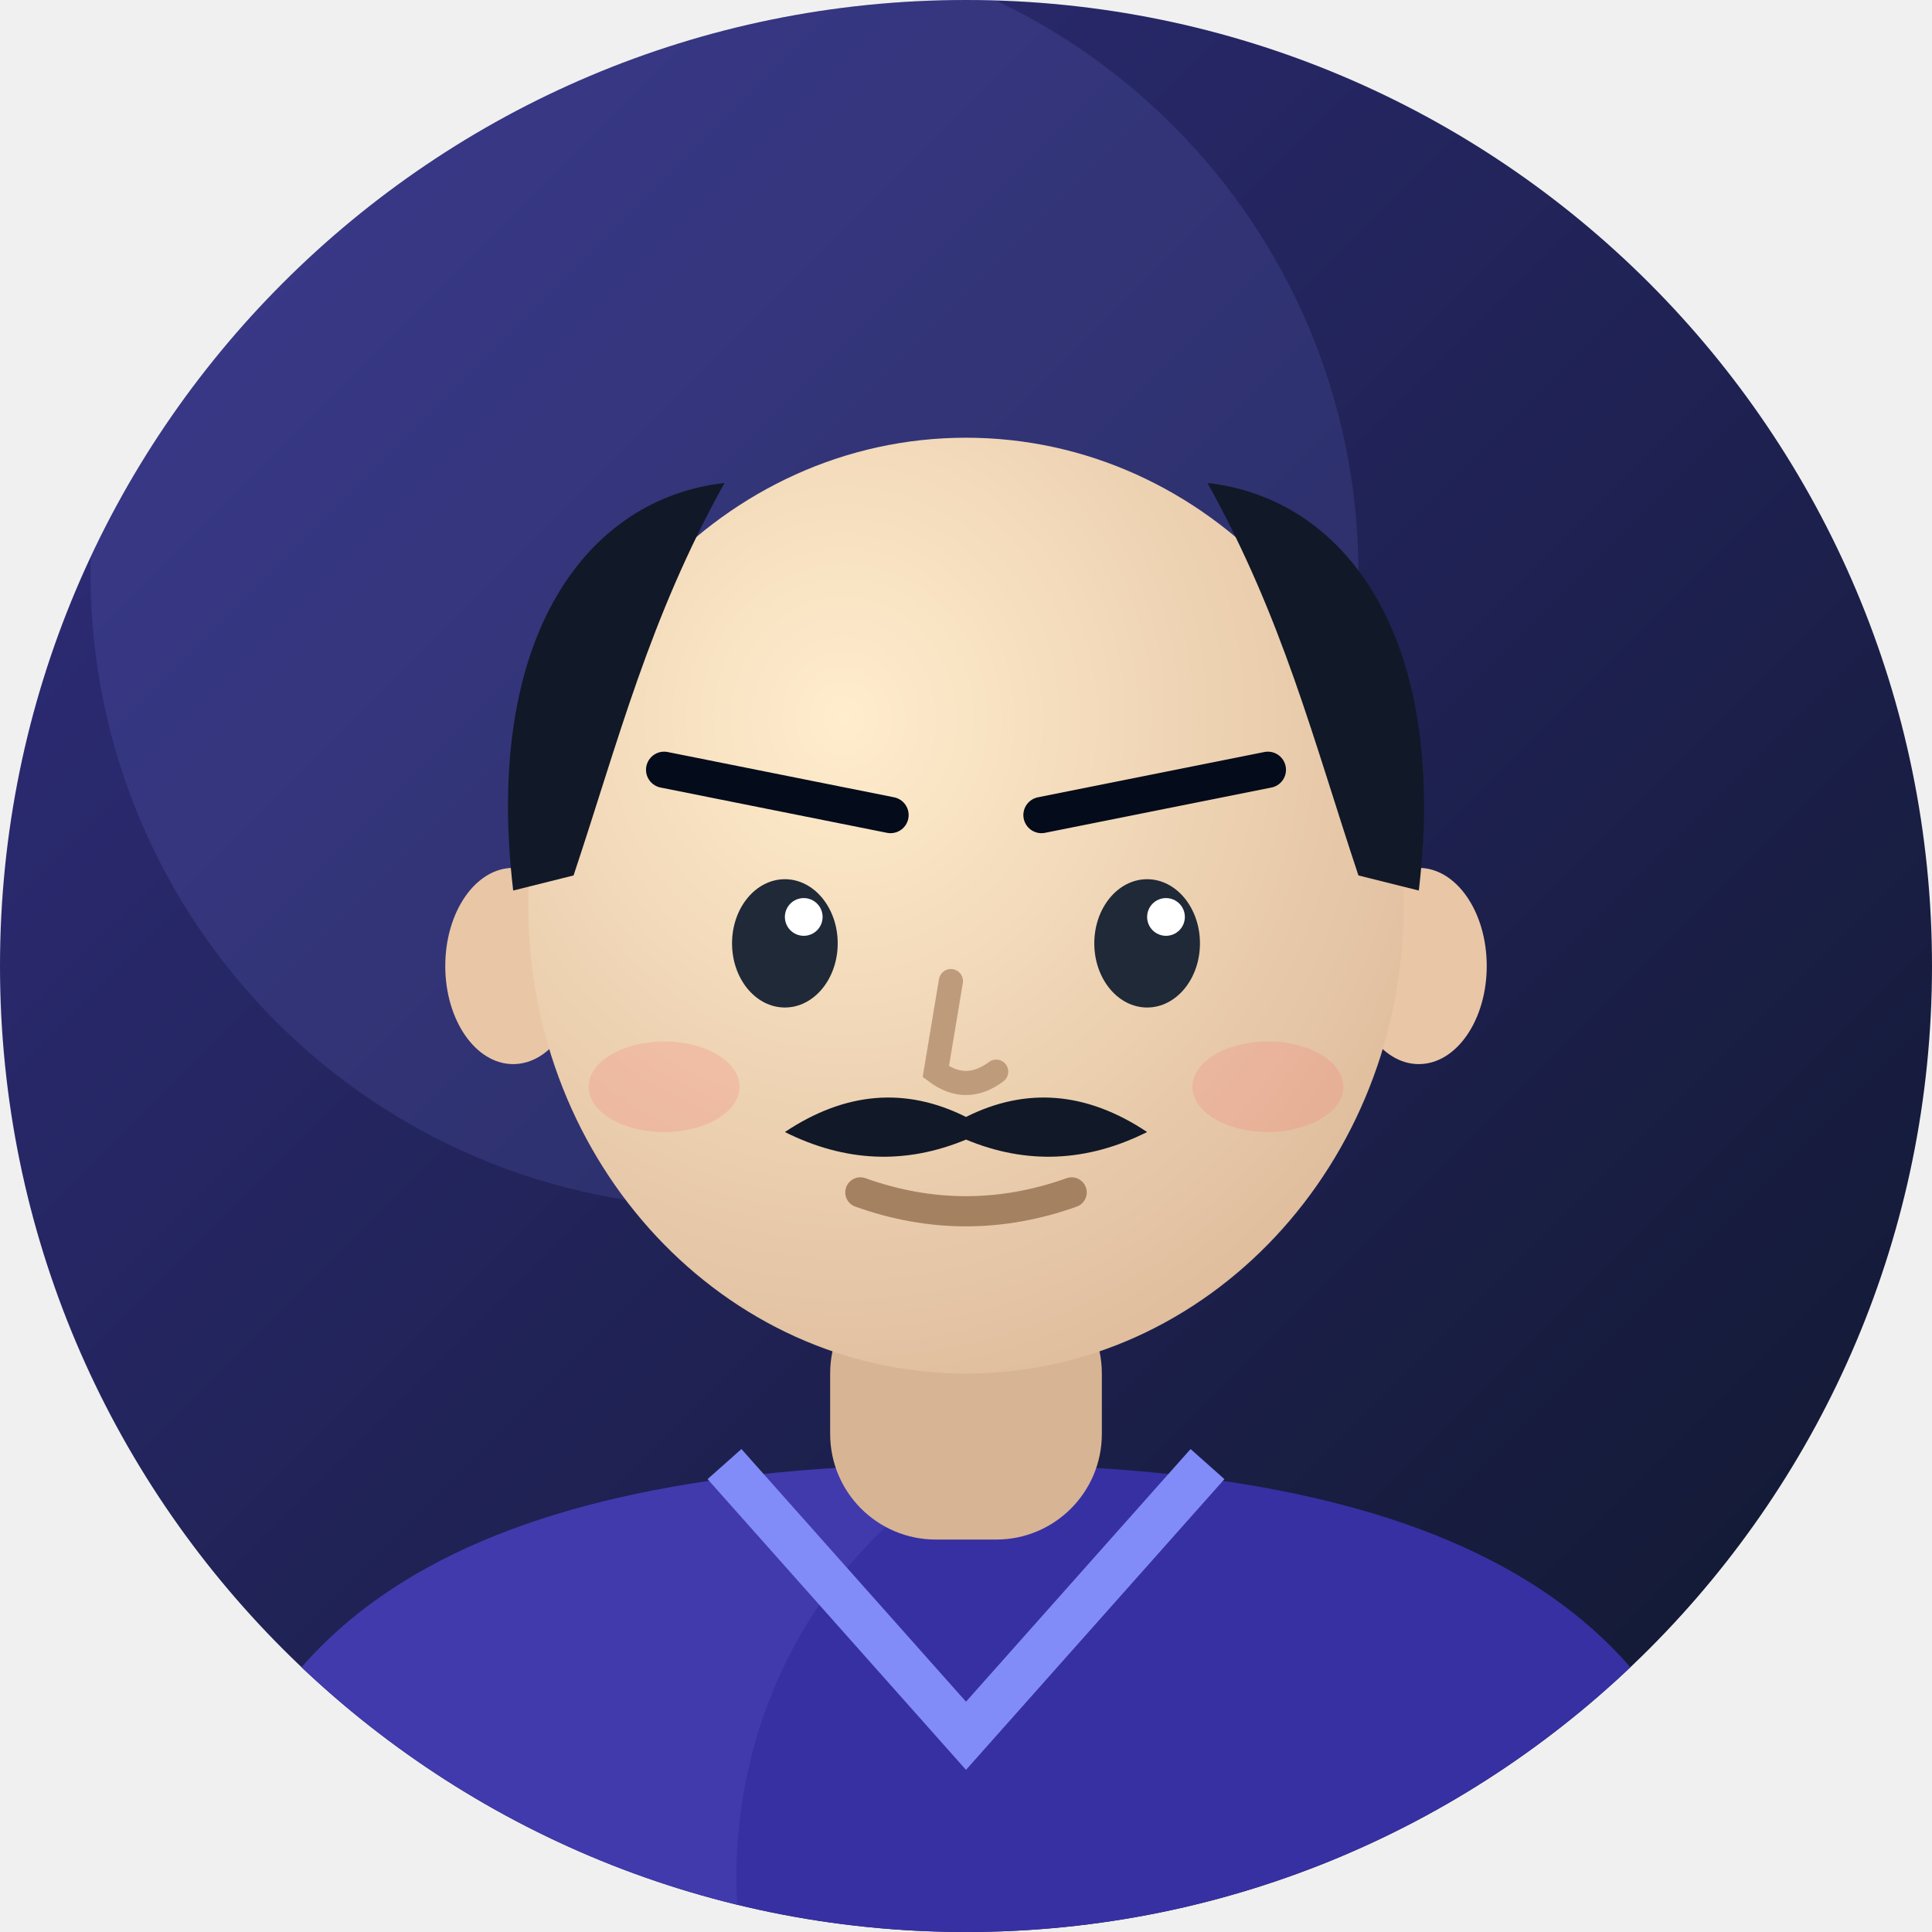
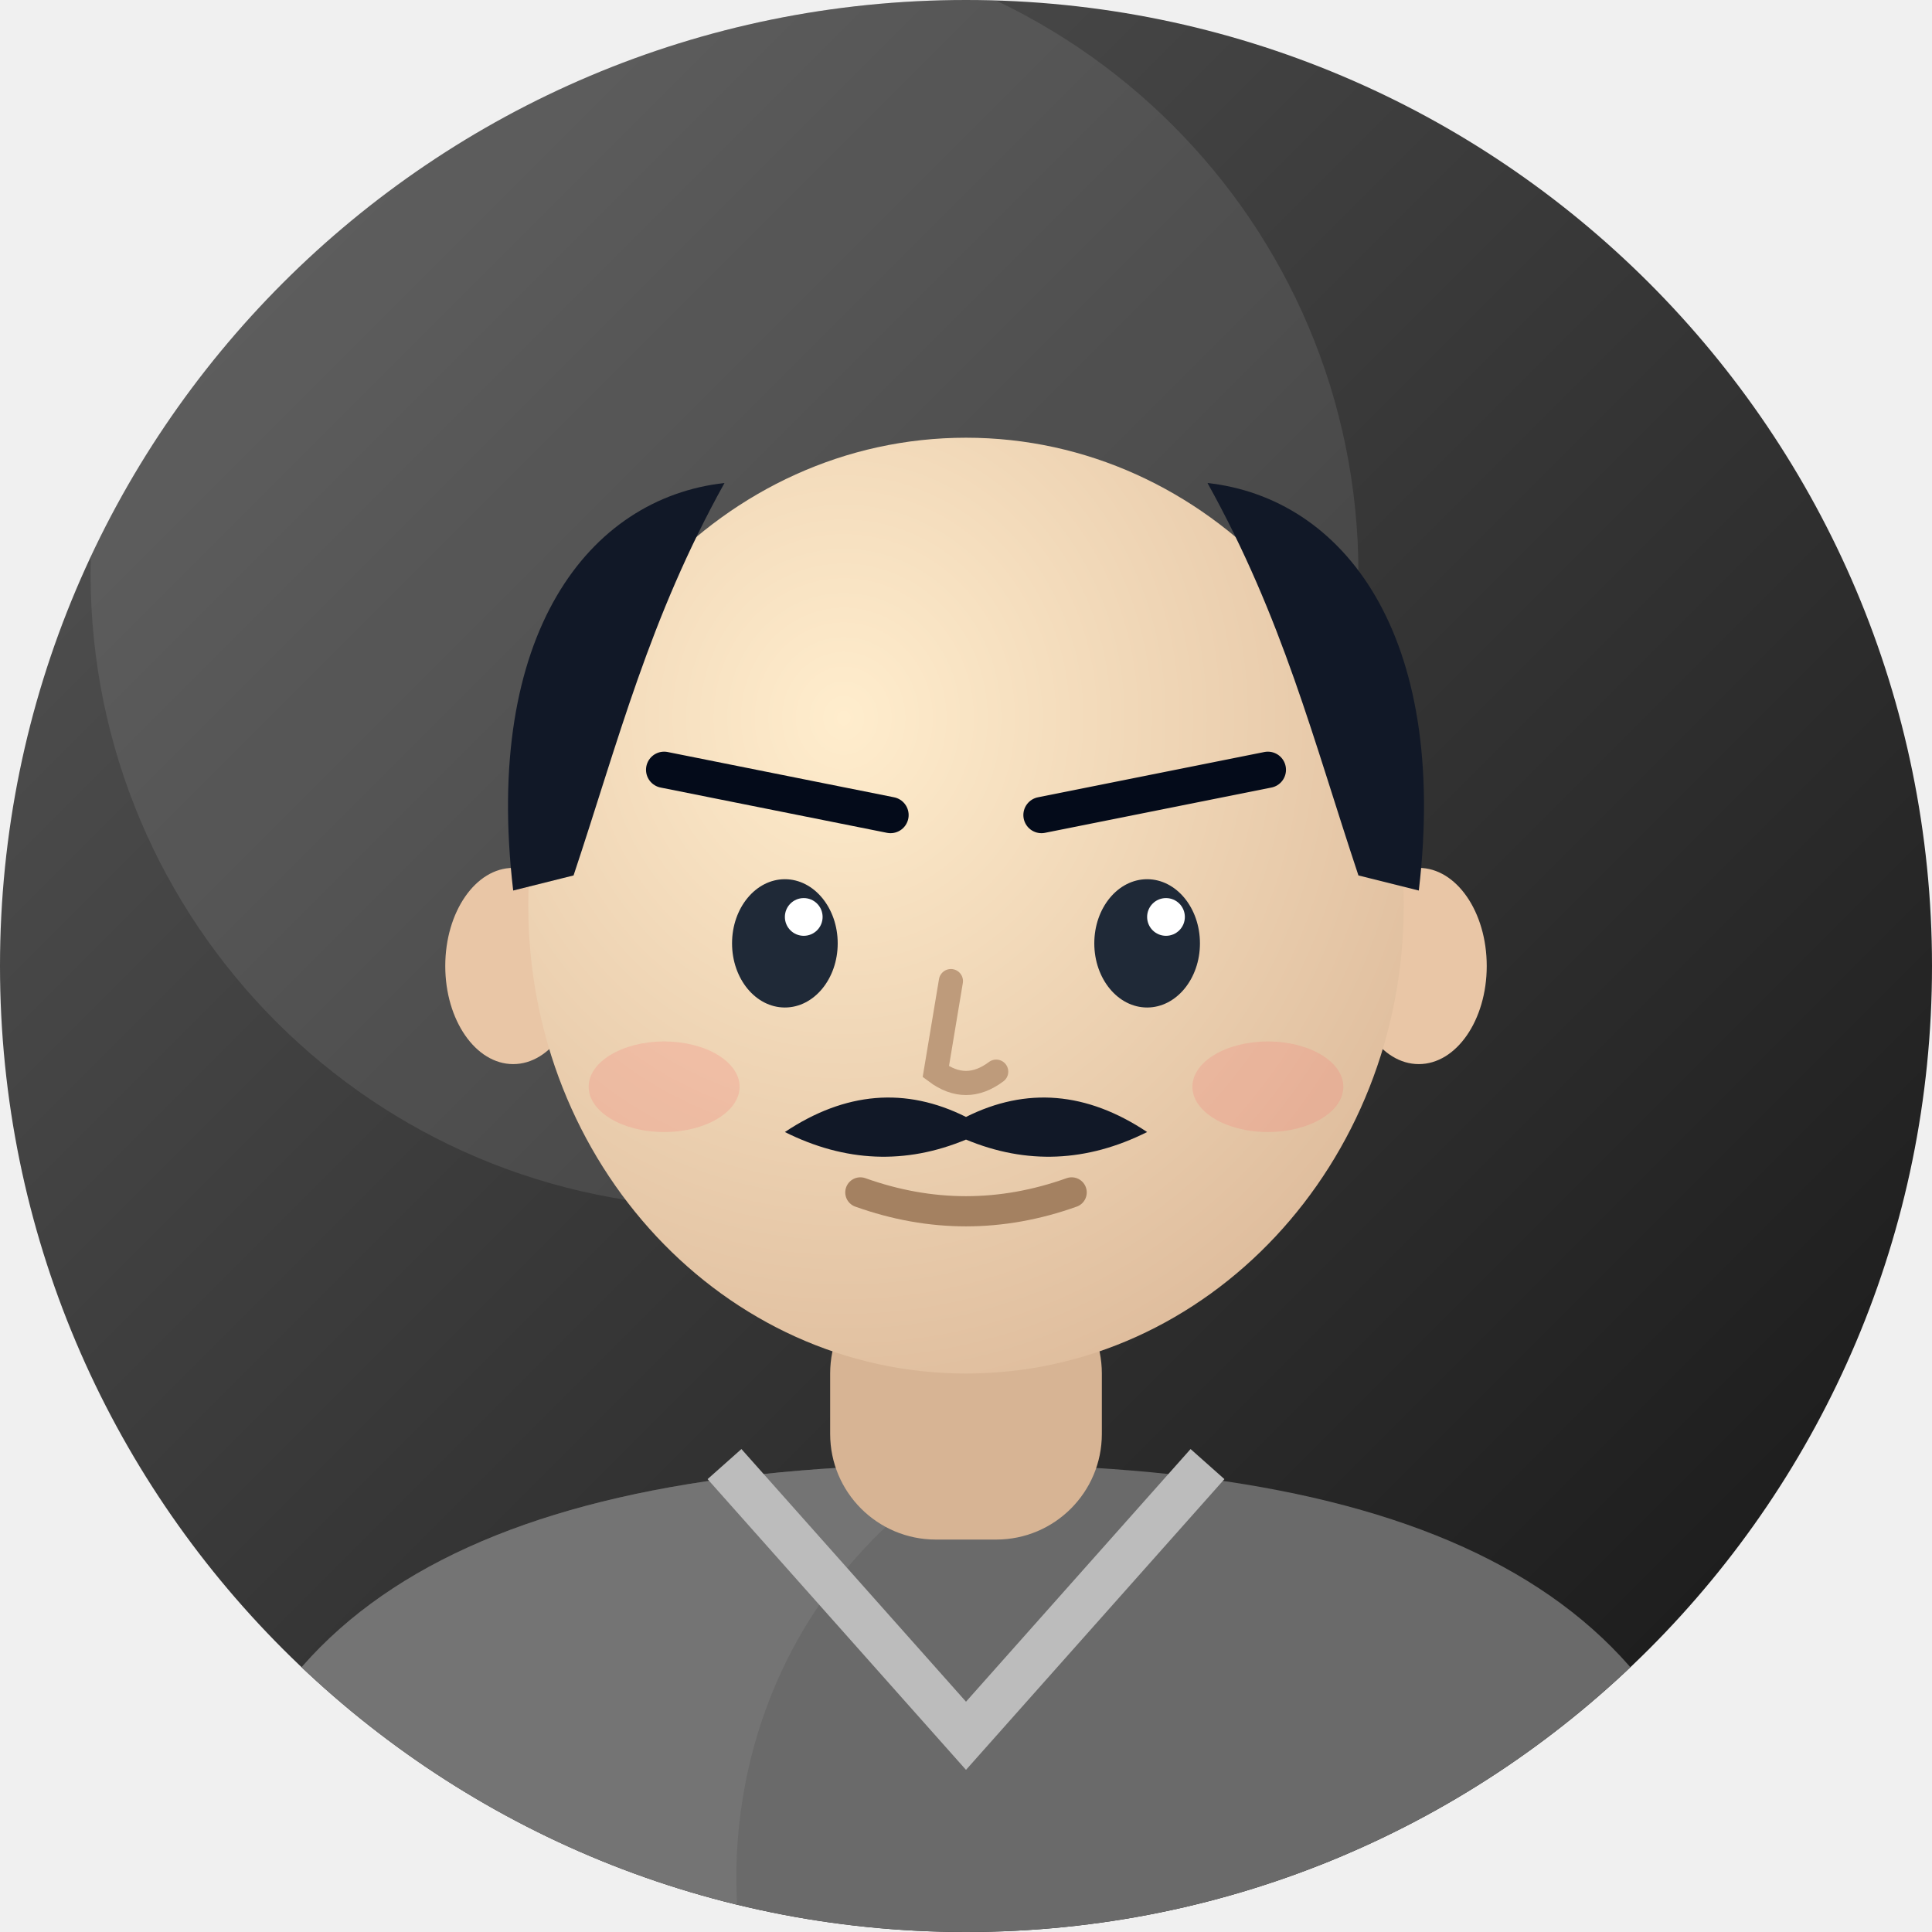
<svg xmlns="http://www.w3.org/2000/svg" viewBox="0 0 256 256" width="256" height="256" role="img" aria-label="tesla">
  <defs>
    <linearGradient id="g-tesla" x1="0" y1="0" x2="1" y2="1">
-       <stop offset="0" stop-color="#312e81" />
-       <stop offset="1" stop-color="#0f172a" />
+       <stop offset="0" stop-color="#585858" />
+       <stop offset="1" stop-color="#141414" />
    </linearGradient>
    <radialGradient id="f-tesla" cx=".36" cy=".3" r=".8">
      <stop offset="0" stop-color="#ffedcd" />
      <stop offset="1" stop-color="#ddba9a" />
    </radialGradient>
    <clipPath id="c-tesla">
      <circle cx="128" cy="128" r="128" />
    </clipPath>
  </defs>
  <g clip-path="url(#c-tesla)">
    <rect width="256" height="256" fill="url(#g-tesla)" />
-     <circle cx="96" cy="76" r="84" fill="#818cf8" opacity=".14" />
-     <path d="M26 256 C30 212 66 194 128 194 C190 194 226 212 230 256 Z" fill="#3730a3" />
-     <path d="M26 256 C30 212 66 194 128 194 C100 212 96 240 98 256 Z" fill="#4b44b7" opacity=".5" />
-     <path d="M96 194 L128 230 L160 194" stroke="#818cf8" stroke-width="6" fill="none" />
+     <circle cx="96" cy="76" r="84" fill="#bcbcbc" opacity=".14" />
+     <path d="M26 256 C30 212 66 194 128 194 C190 194 226 212 230 256 Z" fill="#6a6a6a" />
+     <path d="M26 256 C30 212 66 194 128 194 C100 212 96 240 98 256 Z" fill="#7e7e7e" opacity=".5" />
+     <path d="M96 194 L128 230 L160 194" stroke="#bcbcbc" stroke-width="6" fill="none" />
    <rect x="110" y="168" width="36" height="36" rx="14" fill="#d7b494" />
    <ellipse cx="68" cy="128" rx="9" ry="13" fill="#e9c6a6" />
    <ellipse cx="188" cy="128" rx="9" ry="13" fill="#e9c6a6" />
    <ellipse cx="128" cy="120" rx="58" ry="62" fill="url(#f-tesla)" />
    <path d="M68 118 C64 84 78 66 96 64 C86 82 82 98 76 116 Z" fill="#111827" />
    <path d="M188 118 C192 84 178 66 160 64 C170 82 174 98 180 116 Z" fill="#111827" />
    <g stroke="#040b1a" stroke-width="4.8" stroke-linecap="round" fill="none">
      <path d="M88 102 L118 108" />
      <path d="M168 102 L138 108" />
    </g>
    <g fill="#1f2937">
      <ellipse cx="104" cy="125" rx="7" ry="8.5" />
      <ellipse cx="152" cy="125" rx="7" ry="8.5" />
    </g>
    <g fill="#fff">
      <circle cx="106.5" cy="121.5" r="2.5" />
      <circle cx="154.5" cy="121.5" r="2.5" />
    </g>
    <ellipse cx="88" cy="144" rx="10" ry="6" fill="#f87171" opacity=".22" />
    <ellipse cx="168" cy="144" rx="10" ry="6" fill="#f87171" opacity=".22" />
    <path d="M126 130 L124 142 Q128 145 132 142" stroke="#be9b7b" stroke-width="3.2" fill="none" stroke-linecap="round" />
    <path d="M114 158 Q128 163 142 158" stroke="#a48161" stroke-width="4" fill="none" stroke-linecap="round" />
    <path d="M104 150 Q116 142 128 148 Q140 142 152 150 Q140 156 128 151 Q116 156 104 150 Z" fill="#111827" />
  </g>
</svg>
